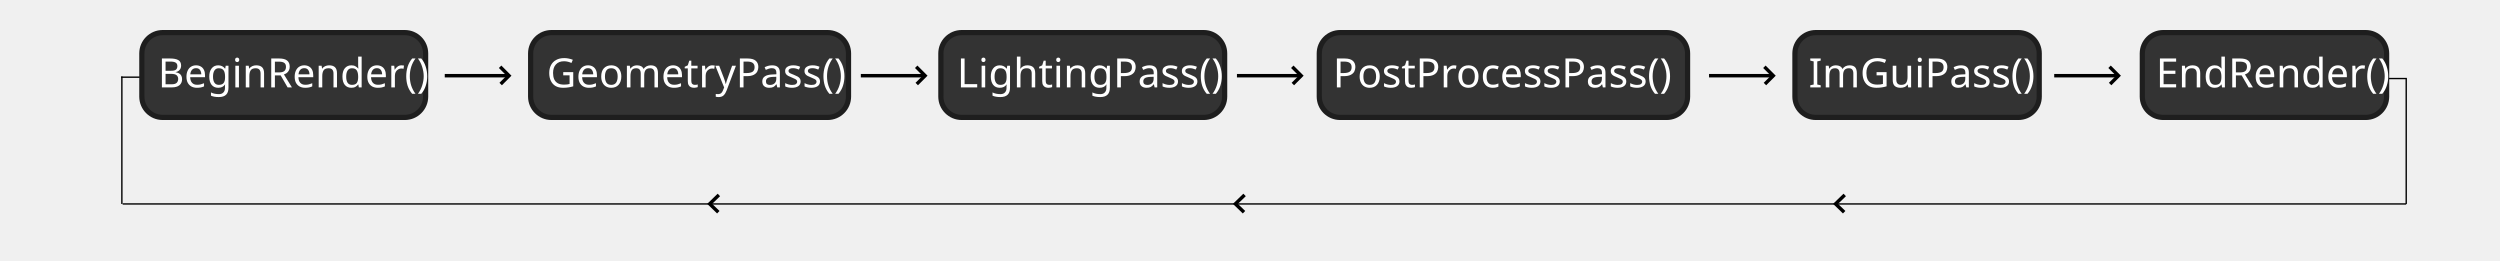
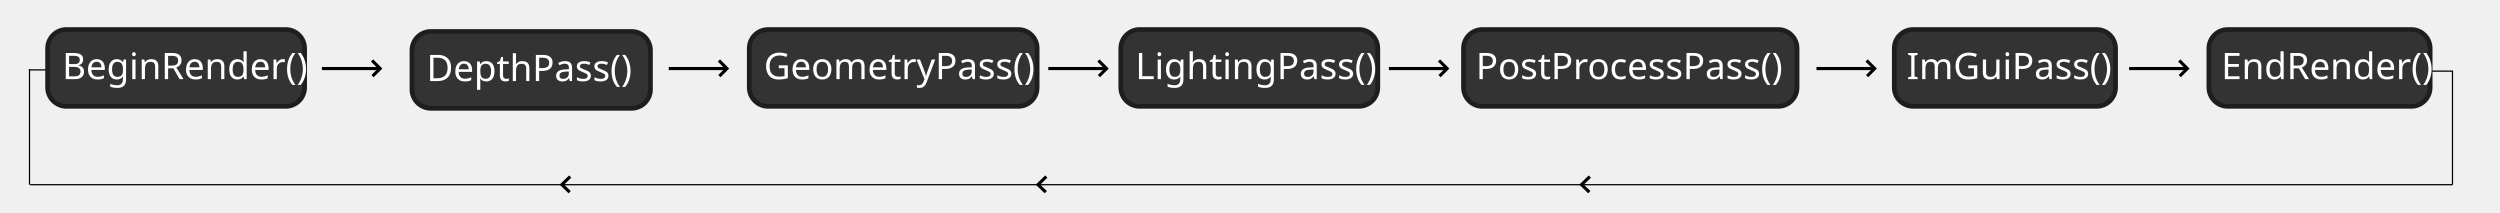
- <svg xmlns="http://www.w3.org/2000/svg" width="48cm" height="5cm" viewBox="0 0 480 50" version="1.1" id="svg1630">
+ <svg xmlns="http://www.w3.org/2000/svg" width="53cm" height="4.5cm" viewBox="0 0 530 45" version="1.1" id="svg1630">
  <defs id="defs1627" />
  <g id="layer1">
-     <g id="g869" transform="translate(15.18854)">
+     <g id="g869" transform="translate(-1.954023)" style="display:inline">
      <path style="display:inline;fill:none;fill-rule:evenodd;stroke:#000000;stroke-width:0.265px;stroke-linecap:butt;stroke-linejoin:miter;stroke-opacity:1" d="m 8.077,14.817 h 5.358 v 0.066" id="path20368" />
      <path style="display:inline;fill:none;fill-rule:evenodd;stroke:#000000;stroke-width:0.265px;stroke-linecap:butt;stroke-linejoin:miter;stroke-opacity:1" d="M 8.21,39.158 V 14.817 h -0.132" id="path20342" />
-       <path style="display:inline;fill:none;fill-rule:evenodd;stroke:#000000;stroke-width:0.265px;stroke-linecap:butt;stroke-linejoin:miter;stroke-opacity:1" d="m 446.805,39.158 v 1e-6 H 8.36" id="path20310" />
-       <path style="display:inline;fill:none;fill-rule:evenodd;stroke:#000000;stroke-width:0.265px;stroke-linecap:butt;stroke-linejoin:miter;stroke-opacity:1" d="m 442.307,15.081 h 4.498 v 24.077" id="path20308" />
+       <path style="display:inline;fill:none;fill-rule:evenodd;stroke:#000000;stroke-width:0.265px;stroke-linecap:butt;stroke-linejoin:miter;stroke-opacity:1" d="m 521.881,39.158 v 1e-6 H 8.36" id="path20310" />
+       <path style="display:inline;fill:none;fill-rule:evenodd;stroke:#000000;stroke-width:0.265px;stroke-linecap:butt;stroke-linejoin:miter;stroke-opacity:1" d="m 517.383,15.081 h 4.498 v 24.077" id="path20308" />
    </g>
-     <g id="g60751-0" style="display:inline" transform="translate(20.00344,-0.5985893)">
+     <g id="g60751-0" style="display:inline" transform="translate(2.860878,-0.5985893)">
      <rect style="fill:#333333;fill-opacity:1;stroke:#1e1e1e;stroke-width:1;stroke-miterlimit:4;stroke-dasharray:none;stroke-opacity:1" id="rect13965-1" width="54.483" height="16.285" x="7.232" y="6.858" rx="4" ry="4" />
      <text xml:space="preserve" style="font-style:normal;font-variant:normal;font-weight:normal;font-stretch:normal;font-size:7.761px;line-height:1.25;font-family:Bahnschrift;-inkscape-font-specification:Bahnschrift;fill:#ffffff;fill-opacity:1;stroke:none;stroke-width:0.265" x="10.333" y="17.375" id="text19821-7">
        <tspan id="tspan19819-9" style="font-style:normal;font-variant:normal;font-weight:normal;font-stretch:normal;font-size:7.761px;font-family:Bahnschrift;-inkscape-font-specification:Bahnschrift;fill:#ffffff;stroke-width:0.265" x="10.333" y="17.375">BeginRender()</tspan>
      </text>
    </g>
-     <g id="g60751-0-0" style="display:inline" transform="translate(94.65182,-0.5985893)">
+     <g id="g60751-0-8" style="display:inline" transform="translate(80.10566,-0.1855156)">
+       <rect style="fill:#333333;fill-opacity:1;stroke:#1e1e1e;stroke-width:1;stroke-miterlimit:4;stroke-dasharray:none;stroke-opacity:1" id="rect13965-1-5" width="50.558" height="16.285" x="7.232" y="6.858" rx="4" ry="4" />
+       <text xml:space="preserve" style="font-style:normal;font-variant:normal;font-weight:normal;font-stretch:normal;font-size:7.761px;line-height:1.25;font-family:Bahnschrift;-inkscape-font-specification:Bahnschrift;fill:#ffffff;fill-opacity:1;stroke:none;stroke-width:0.265" x="10.333" y="17.375" id="text19821-7-0">
+         <tspan id="tspan19819-9-0" style="font-style:normal;font-variant:normal;font-weight:normal;font-stretch:normal;font-size:7.761px;font-family:Bahnschrift;-inkscape-font-specification:Bahnschrift;fill:#ffffff;stroke-width:0.265" x="10.333" y="17.375">DepthPass()</tspan>
+       </text>
+     </g>
+     <g id="g60751-0-0" style="display:inline" transform="translate(151.612,-0.5985893)">
      <rect style="fill:#333333;fill-opacity:1;stroke:#1e1e1e;stroke-width:1;stroke-miterlimit:4;stroke-dasharray:none;stroke-opacity:1" id="rect13965-1-0" width="61.031" height="16.285" x="7.232" y="6.858" rx="4" ry="4" />
      <text xml:space="preserve" style="font-style:normal;font-variant:normal;font-weight:normal;font-stretch:normal;font-size:7.761px;line-height:1.25;font-family:Bahnschrift;-inkscape-font-specification:Bahnschrift;fill:#ffffff;fill-opacity:1;stroke:none;stroke-width:0.265" x="10.333" y="17.375" id="text19821-7-6">
        <tspan id="tspan19819-9-9" style="font-style:normal;font-variant:normal;font-weight:normal;font-stretch:normal;font-size:7.761px;font-family:Bahnschrift;-inkscape-font-specification:Bahnschrift;fill:#ffffff;stroke-width:0.265" x="10.333" y="17.375">GeometryPass()</tspan>
      </text>
    </g>
-     <g id="g57026-2-8" transform="translate(4.381537,-0.5985893)" style="display:inline">
+     <g id="g57026-2-8" transform="translate(-12.76102,-0.5985893)" style="display:inline">
      <path style="fill:#ffffff;fill-opacity:1;stroke:#000000;stroke-width:0.665;stroke-linecap:butt;stroke-linejoin:miter;stroke-miterlimit:4;stroke-dasharray:none;stroke-opacity:1" d="M 81.012,15.131 H 93.348" id="path40078-6-5" />
      <path style="fill:none;stroke:#000000;stroke-width:0.665;stroke-linecap:butt;stroke-linejoin:miter;stroke-miterlimit:4;stroke-dasharray:none;stroke-opacity:1" d="m 91.637,13.419 1.712,1.712 -1.604,1.604" id="path56876-0-2" />
    </g>
-     <g id="g60751-0-0-6" style="display:inline" transform="translate(173.4161,-0.5985893)">
+     <g id="g57026-2-8-4" transform="translate(60.7661,-0.5985893)" style="display:inline">
+       <path style="fill:#ffffff;fill-opacity:1;stroke:#000000;stroke-width:0.665;stroke-linecap:butt;stroke-linejoin:miter;stroke-miterlimit:4;stroke-dasharray:none;stroke-opacity:1" d="M 81.012,15.131 H 93.348" id="path40078-6-5-6" />
+       <path style="fill:none;stroke:#000000;stroke-width:0.665;stroke-linecap:butt;stroke-linejoin:miter;stroke-miterlimit:4;stroke-dasharray:none;stroke-opacity:1" d="m 91.637,13.419 1.712,1.712 -1.604,1.604" id="path56876-0-2-1" />
+     </g>
+     <g id="g60751-0-0-6" style="display:inline" transform="translate(230.3763,-0.5985893)">
      <rect style="fill:#333333;fill-opacity:1;stroke:#1e1e1e;stroke-width:1;stroke-miterlimit:4;stroke-dasharray:none;stroke-opacity:1" id="rect13965-1-0-2" width="54.483" height="16.285" x="7.232" y="6.858" rx="4" ry="4" />
      <text xml:space="preserve" style="font-style:normal;font-variant:normal;font-weight:normal;font-stretch:normal;font-size:7.761px;line-height:1.25;font-family:Bahnschrift;-inkscape-font-specification:Bahnschrift;fill:#ffffff;fill-opacity:1;stroke:none;stroke-width:0.265" x="10.333" y="17.375" id="text19821-7-6-1">
        <tspan id="tspan19819-9-9-8" style="font-style:normal;font-variant:normal;font-weight:normal;font-stretch:normal;font-size:7.761px;font-family:Bahnschrift;-inkscape-font-specification:Bahnschrift;fill:#ffffff;stroke-width:0.265" x="10.333" y="17.375">LightingPass()</tspan>
      </text>
    </g>
-     <g id="g57026-2-8-7" transform="translate(84.2684,-0.5985893)" style="display:inline">
+     <g id="g57026-2-8-7" transform="translate(141.2285,-0.5985893)" style="display:inline">
      <path style="fill:#ffffff;fill-opacity:1;stroke:#000000;stroke-width:0.665;stroke-linecap:butt;stroke-linejoin:miter;stroke-miterlimit:4;stroke-dasharray:none;stroke-opacity:1" d="M 81.012,15.131 H 93.348" id="path40078-6-5-5" />
      <path style="fill:none;stroke:#000000;stroke-width:0.665;stroke-linecap:butt;stroke-linejoin:miter;stroke-miterlimit:4;stroke-dasharray:none;stroke-opacity:1" d="m 91.637,13.419 1.712,1.712 -1.604,1.604" id="path56876-0-2-2" />
    </g>
-     <g id="g60751-0-0-6-1" style="display:inline" transform="translate(337.3955,-0.5985893)">
+     <g id="g60751-0-0-6-1" style="display:inline" transform="translate(394.3557,-0.5985893)">
      <rect style="fill:#333333;fill-opacity:1;stroke:#1e1e1e;stroke-width:1;stroke-miterlimit:4;stroke-dasharray:none;stroke-opacity:1" id="rect13965-1-0-2-0" width="46.905" height="16.285" x="7.232" y="6.858" rx="4" ry="4" />
      <text xml:space="preserve" style="font-style:normal;font-variant:normal;font-weight:normal;font-stretch:normal;font-size:7.761px;line-height:1.25;font-family:Bahnschrift;-inkscape-font-specification:Bahnschrift;fill:#ffffff;fill-opacity:1;stroke:none;stroke-width:0.265" x="9.865" y="17.375" id="text19821-7-6-1-6">
        <tspan id="tspan19819-9-9-8-5" style="font-style:normal;font-variant:normal;font-weight:normal;font-stretch:normal;font-size:7.761px;font-family:Bahnschrift;-inkscape-font-specification:Bahnschrift;fill:#ffffff;stroke-width:0.265" x="9.865" y="17.375">ImGuiPass()</tspan>
      </text>
    </g>
-     <g id="g60751-0-0-6-1-47" style="display:inline" transform="translate(246.0707,-0.5985893)">
+     <g id="g60751-0-0-6-1-47" style="display:inline" transform="translate(303.0308,-0.5985893)">
      <rect style="fill:#333333;fill-opacity:1;stroke:#1e1e1e;stroke-width:1;stroke-miterlimit:4;stroke-dasharray:none;stroke-opacity:1" id="rect13965-1-0-2-0-2" width="70.711" height="16.285" x="7.232" y="6.858" rx="4" ry="4" />
      <text xml:space="preserve" style="font-style:normal;font-variant:normal;font-weight:normal;font-stretch:normal;font-size:7.761px;line-height:1.25;font-family:Bahnschrift;-inkscape-font-specification:Bahnschrift;fill:#ffffff;fill-opacity:1;stroke:none;stroke-width:0.265" x="9.865" y="17.375" id="text19821-7-6-1-6-9">
        <tspan id="tspan19819-9-9-8-5-5" style="font-style:normal;font-variant:normal;font-weight:normal;font-stretch:normal;font-size:7.761px;font-family:Bahnschrift;-inkscape-font-specification:Bahnschrift;fill:#ffffff;stroke-width:0.265" x="9.865" y="17.375">PostProcessPass()</tspan>
      </text>
    </g>
-     <g id="g57026-2-8-7-7" transform="translate(156.4809,-0.5985893)" style="display:inline">
+     <g id="g57026-2-8-7-7" transform="translate(213.441,-0.5985893)" style="display:inline">
      <path style="fill:#ffffff;fill-opacity:1;stroke:#000000;stroke-width:0.665;stroke-linecap:butt;stroke-linejoin:miter;stroke-miterlimit:4;stroke-dasharray:none;stroke-opacity:1" d="M 81.012,15.131 H 93.348" id="path40078-6-5-5-5" />
      <path style="fill:none;stroke:#000000;stroke-width:0.665;stroke-linecap:butt;stroke-linejoin:miter;stroke-miterlimit:4;stroke-dasharray:none;stroke-opacity:1" d="m 91.637,13.419 1.712,1.712 -1.604,1.604" id="path56876-0-2-2-7" />
    </g>
-     <g id="g57026-2-8-7-7-9" transform="translate(247.1226,-0.5985893)" style="display:inline">
+     <g id="g57026-2-8-7-7-9" transform="translate(304.0828,-0.5985893)" style="display:inline">
      <path style="fill:#ffffff;fill-opacity:1;stroke:#000000;stroke-width:0.665;stroke-linecap:butt;stroke-linejoin:miter;stroke-miterlimit:4;stroke-dasharray:none;stroke-opacity:1" d="M 81.012,15.131 H 93.348" id="path40078-6-5-5-5-4" />
      <path style="fill:none;stroke:#000000;stroke-width:0.665;stroke-linecap:butt;stroke-linejoin:miter;stroke-miterlimit:4;stroke-dasharray:none;stroke-opacity:1" d="m 91.637,13.419 1.712,1.712 -1.604,1.604" id="path56876-0-2-2-7-1" />
    </g>
-     <g id="g60751-0-0-6-1-4" style="display:inline" transform="translate(404.0937,-0.5985893)">
+     <g id="g60751-0-0-6-1-4" style="display:inline" transform="translate(461.0538,-0.5985893)">
      <rect style="fill:#333333;fill-opacity:1;stroke:#1e1e1e;stroke-width:1;stroke-miterlimit:4;stroke-dasharray:none;stroke-opacity:1" id="rect13965-1-0-2-0-7" width="46.905" height="16.285" x="7.232" y="6.858" rx="4" ry="4" />
      <text xml:space="preserve" style="font-style:normal;font-variant:normal;font-weight:normal;font-stretch:normal;font-size:7.761px;line-height:1.25;font-family:Bahnschrift;-inkscape-font-specification:Bahnschrift;fill:#ffffff;fill-opacity:1;stroke:none;stroke-width:0.265" x="9.865" y="17.375" id="text19821-7-6-1-6-7">
        <tspan id="tspan19819-9-9-8-5-1" style="font-style:normal;font-variant:normal;font-weight:normal;font-stretch:normal;font-size:7.761px;font-family:Bahnschrift;-inkscape-font-specification:Bahnschrift;fill:#ffffff;stroke-width:0.265" x="9.865" y="17.375">EndRender()</tspan>
      </text>
    </g>
-     <g id="g57026-2-8-7-7-5" transform="translate(313.3978,-0.5985893)" style="display:inline">
+     <g id="g57026-2-8-7-7-5" transform="translate(370.358,-0.5985893)" style="display:inline">
      <path style="fill:#ffffff;fill-opacity:1;stroke:#000000;stroke-width:0.665;stroke-linecap:butt;stroke-linejoin:miter;stroke-miterlimit:4;stroke-dasharray:none;stroke-opacity:1" d="M 81.012,15.131 H 93.348" id="path40078-6-5-5-5-3" />
      <path style="fill:none;stroke:#000000;stroke-width:0.665;stroke-linecap:butt;stroke-linejoin:miter;stroke-miterlimit:4;stroke-dasharray:none;stroke-opacity:1" d="m 91.637,13.419 1.712,1.712 -1.604,1.604" id="path56876-0-2-2-7-7" />
    </g>
-     <g id="g57026" style="display:inline" transform="translate(-5.402709,-0.01441488)">
+     <g id="g57026" style="display:inline" transform="translate(-22.54527,-0.01441488)">
      <path style="display:inline;fill:none;stroke:#000000;stroke-width:0.665;stroke-linecap:butt;stroke-linejoin:miter;stroke-miterlimit:4;stroke-dasharray:none;stroke-opacity:1" d="m 244.36,37.444 -1.763,1.712 1.653,1.604" id="path56876-1" />
      <path style="display:inline;fill:none;stroke:#000000;stroke-width:0.665;stroke-linecap:butt;stroke-linejoin:miter;stroke-miterlimit:4;stroke-dasharray:none;stroke-opacity:1" d="m 143.426,37.444 -1.763,1.712 1.653,1.604" id="path56876-1-5" />
      <path style="display:inline;fill:none;stroke:#000000;stroke-width:0.665;stroke-linecap:butt;stroke-linejoin:miter;stroke-miterlimit:4;stroke-dasharray:none;stroke-opacity:1" d="m 359.591,37.444 -1.763,1.712 1.653,1.604" id="path56876-1-5-8" />
    </g>
  </g>
</svg>
